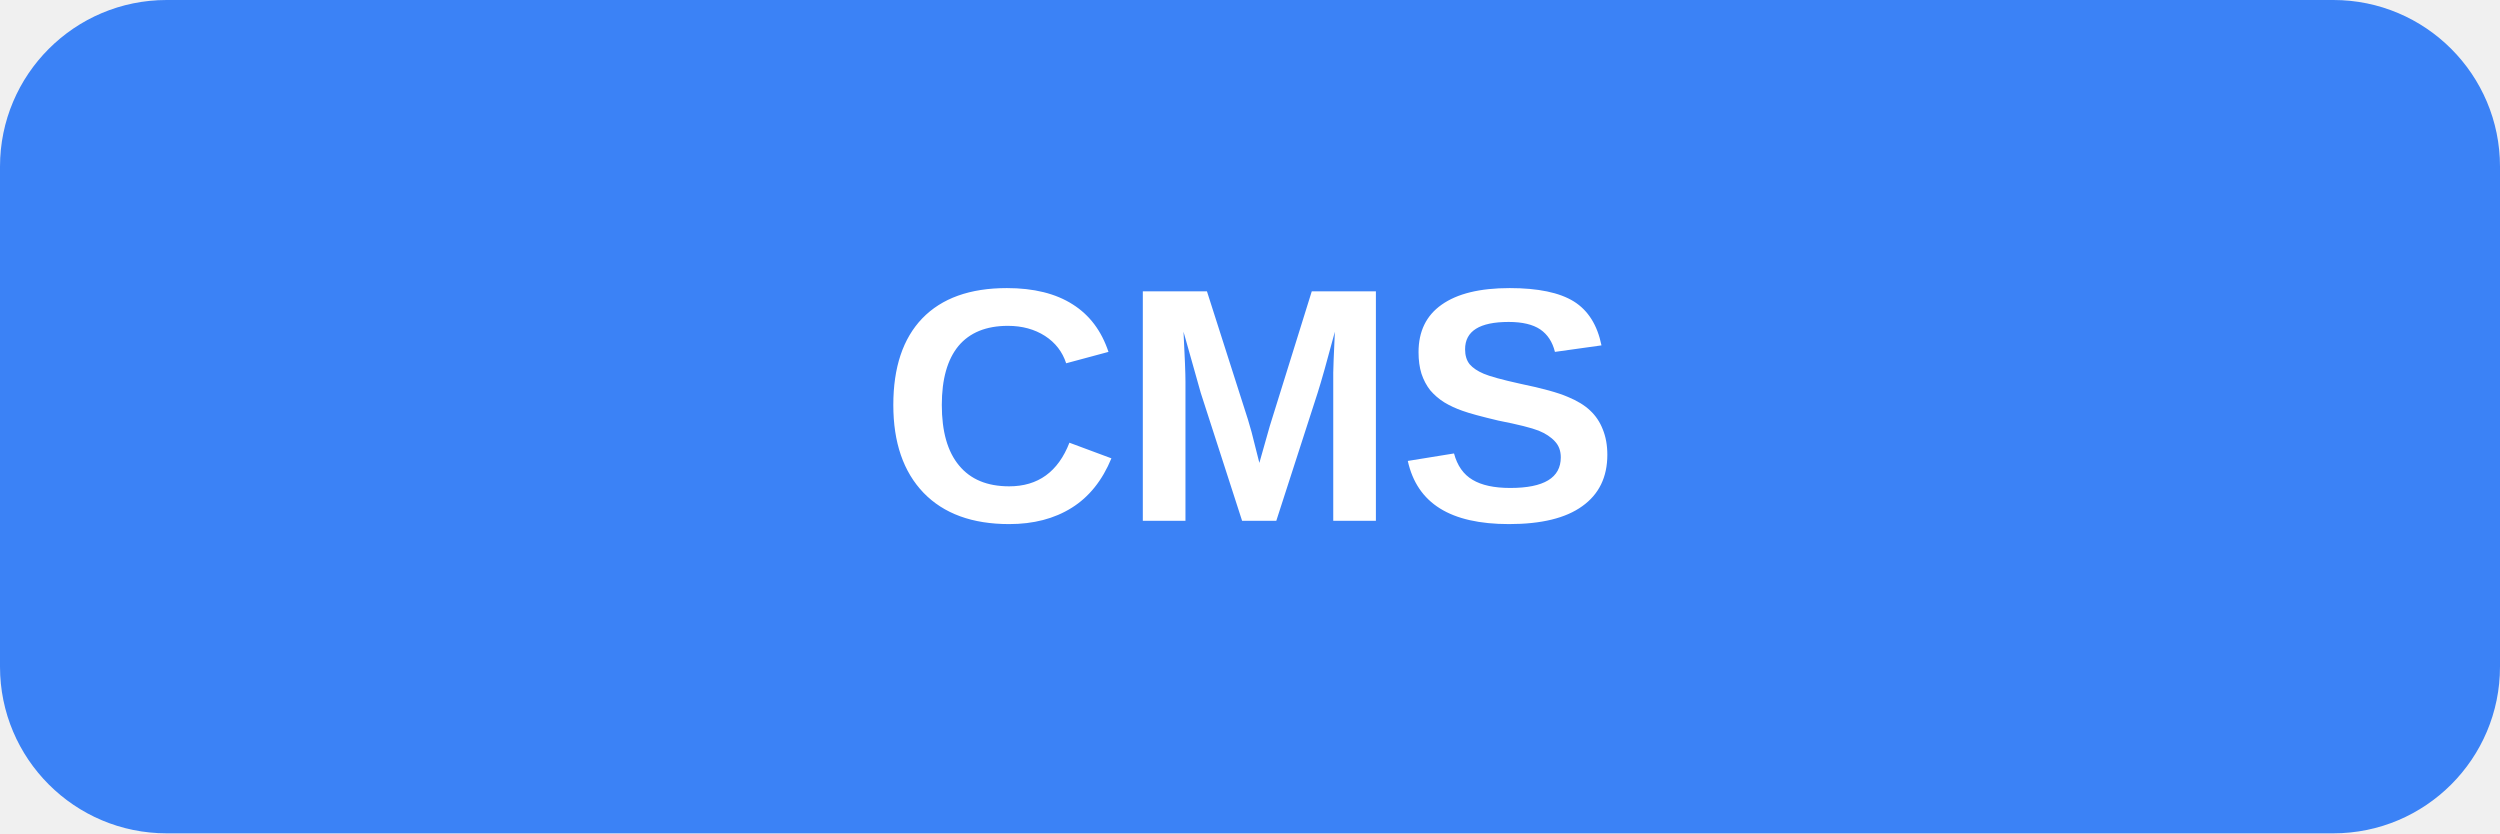
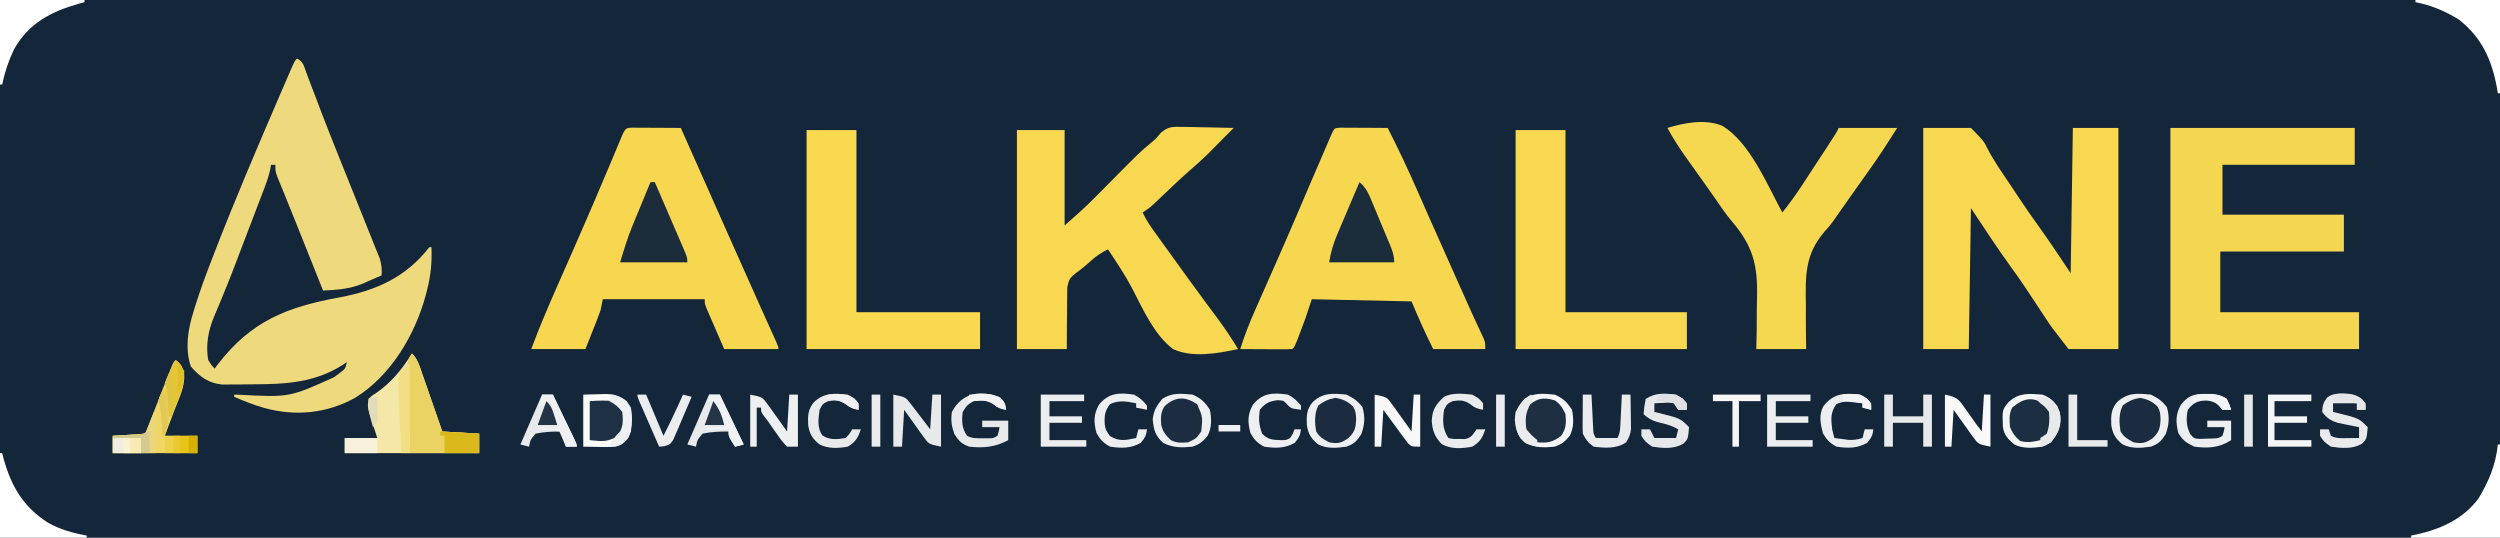
- <svg xmlns="http://www.w3.org/2000/svg" width="120" height="40" viewBox="0 0 120 40" fill="none">
-   <rect width="120" height="40" rx="8" fill="#3B82F6" />
-   <text x="60" y="25" font-family="Arial, sans-serif" font-size="16" font-weight="bold" text-anchor="middle" fill="white">CMS</text>
+ <svg xmlns="http://www.w3.org/2000/svg" version="1.1" width="1153" height="248">
+   <path d="M0 0 C380.49 0 760.98 0 1153 0 C1153 81.84 1153 163.68 1153 248 C772.51 248 392.02 248 0 248 C0 166.16 0 84.32 0 0 Z " fill="#14263A" transform="translate(0,0)" />
+   <path d="M0 0 C2.995 1.498 3.186 3.614 4.354 6.714 C4.821 7.939 5.288 9.164 5.769 10.426 C6.017 11.086 6.265 11.747 6.521 12.428 C7.854 15.974 9.211 19.511 10.564 23.05 C10.846 23.788 11.128 24.526 11.418 25.286 C14.143 32.412 16.967 39.497 19.813 46.575 C20.641 48.634 21.467 50.694 22.291 52.754 C24.515 58.308 26.739 63.861 28.978 69.409 C30.38 72.885 31.774 76.364 33.163 79.845 C33.684 81.149 34.209 82.451 34.737 83.752 C35.464 85.545 36.18 87.343 36.896 89.141 C37.507 90.663 37.507 90.663 38.132 92.216 C38.996 94.986 39.178 97.12 39 100 C36.758 101.002 34.509 101.975 32.25 102.938 C31.635 103.215 31.02 103.493 30.387 103.779 C24.388 106.294 18.454 106.693 12 107 C8.738 98.846 5.477 90.691 2.215 82.537 C1.862 81.656 1.509 80.774 1.146 79.866 C0.441 78.102 -0.264 76.338 -0.968 74.574 C-2.584 70.526 -4.208 66.482 -5.862 62.45 C-6.145 61.757 -6.427 61.065 -6.718 60.351 C-7.469 58.512 -8.225 56.675 -8.982 54.838 C-10 52 -10 52 -10 49 C-10.66 49 -11.32 49 -12 49 C-12.13 49.726 -12.259 50.452 -12.393 51.2 C-12.971 53.865 -13.744 56.248 -14.715 58.792 C-15.066 59.719 -15.417 60.645 -15.779 61.6 C-16.162 62.596 -16.544 63.591 -16.938 64.617 C-17.536 66.189 -17.536 66.189 -18.146 67.793 C-19.427 71.155 -20.714 74.515 -22 77.875 C-22.835 80.066 -23.67 82.258 -24.504 84.449 C-24.916 85.529 -25.328 86.609 -25.753 87.722 C-26.585 89.905 -27.416 92.088 -28.245 94.272 C-30.301 99.662 -32.407 105.019 -34.633 110.341 C-35.052 111.359 -35.471 112.376 -35.902 113.425 C-36.687 115.323 -37.488 117.214 -38.309 119.096 C-40.983 125.618 -42.143 131.961 -41 139 C-39.583 141.31 -39.583 141.31 -38 143 C-37.325 142.091 -37.325 142.091 -36.637 141.164 C-21.082 120.903 -4.553 114.587 19.699 110.133 C36.495 106.967 50.261 100.857 61 87 C61.33 87 61.66 87 62 87 C62.261 93.852 61.708 99.987 60 106.625 C59.78 107.486 59.56 108.347 59.333 109.234 C54.342 127.569 43.322 146.163 26.938 156.375 C13.867 163.69 -0.581 165.108 -15 161.188 C-19.863 159.796 -24.39 158.052 -29 156 C-29 155.67 -29 155.34 -29 155 C-28.25 155.021 -27.5 155.042 -26.728 155.063 C-3.55 156.281 -3.55 156.281 17 147 C17.928 146.319 18.856 145.639 19.812 144.938 C22.241 143.113 22.241 143.113 23 140 C22.109 140.597 22.109 140.597 21.199 141.207 C8.32 149.439 -5.018 150.2 -19.946 150.24 C-22.127 150.25 -24.307 150.281 -26.488 150.312 C-27.891 150.319 -29.293 150.324 -30.695 150.328 C-31.954 150.337 -33.212 150.347 -34.508 150.356 C-40.9 149.704 -44.841 146.753 -49 142 C-51.738 133.787 -50.356 125.069 -47.844 116.996 C-47.621 116.261 -47.397 115.525 -47.167 114.768 C-44.803 107.12 -42.025 99.646 -39.125 92.188 C-38.849 91.471 -38.572 90.754 -38.287 90.015 C-28.841 65.531 -18.514 41.408 -8.125 17.312 C-7.772 16.493 -7.419 15.673 -7.055 14.828 C-6.063 12.526 -5.067 10.226 -4.07 7.926 C-3.773 7.236 -3.476 6.546 -3.17 5.835 C-1.115 1.115 -1.115 1.115 0 0 Z " fill="#EEDA7D" transform="translate(137,27)" />
+   <path d="M0 0 C7.26 0 14.52 0 22 0 C27.985 6.124 27.985 6.124 29.523 9.344 C32.541 15.208 36.304 20.548 40 26 C41.389 28.092 42.777 30.184 44.164 32.277 C47.156 36.765 50.214 41.192 53.375 45.562 C58.422 52.588 63.202 59.802 68 67 C68.33 44.89 68.66 22.78 69 0 C75.93 0 82.86 0 90 0 C90 33.66 90 67.32 90 102 C82.41 102 74.82 102 67 102 C59.135 91.887 59.135 91.887 56.098 87.258 C55.434 86.254 54.771 85.249 54.088 84.215 C53.42 83.195 52.751 82.176 52.062 81.125 C48.272 75.352 44.485 69.604 40.371 64.055 C33.99 55.216 28.047 46.07 22 37 C21.67 58.45 21.34 79.9 21 102 C14.07 102 7.14 102 0 102 C0 68.34 0 34.68 0 0 Z " fill="#F7D850" transform="translate(887,59)" />
+   <path d="M0 0 C1 0.005 2 0.01 3.031 0.016 C4.111 0.019 5.19 0.022 6.302 0.026 C8.007 0.038 8.007 0.038 9.746 0.051 C11.456 0.058 11.456 0.058 13.201 0.065 C16.028 0.077 18.856 0.093 21.683 0.114 C26.45 9.416 30.873 18.819 35.079 28.387 C36.441 31.484 37.811 34.579 39.18 37.674 C39.902 39.305 40.623 40.936 41.344 42.568 C45.124 51.122 48.939 59.659 52.76 68.195 C53.844 70.617 54.928 73.039 56.011 75.461 C56.52 76.599 56.52 76.599 57.04 77.761 C57.695 79.225 58.35 80.69 59.004 82.155 C61.234 87.139 63.522 92.094 65.864 97.027 C66.683 99.114 66.683 99.114 66.683 102.114 C58.763 102.114 50.843 102.114 42.683 102.114 C39.081 94.909 35.782 87.549 32.683 80.114 C17.503 79.784 2.323 79.454 -13.317 79.114 C-14.307 82.084 -15.297 85.054 -16.317 88.114 C-17.174 90.453 -18.047 92.787 -18.942 95.114 C-19.58 96.784 -19.58 96.784 -20.231 98.489 C-21.317 101.114 -21.317 101.114 -22.317 102.114 C-24.097 102.201 -25.881 102.221 -27.664 102.211 C-28.744 102.208 -29.823 102.205 -30.936 102.201 C-32.072 102.193 -33.208 102.185 -34.379 102.176 C-35.519 102.172 -36.66 102.167 -37.834 102.162 C-40.662 102.151 -43.489 102.134 -46.317 102.114 C-44.385 95.986 -42.127 90.114 -39.508 84.25 C-39.145 83.429 -38.782 82.607 -38.409 81.761 C-37.635 80.01 -36.86 78.261 -36.083 76.512 C-34.039 71.91 -32.009 67.303 -29.977 62.696 C-29.574 61.782 -29.17 60.869 -28.755 59.928 C-25.391 52.303 -22.087 44.654 -18.817 36.989 C-17.883 34.802 -16.949 32.616 -16.016 30.43 C-15.573 29.392 -15.13 28.355 -14.674 27.286 C-12.339 21.827 -9.988 16.375 -7.629 10.926 C-6.995 9.453 -6.995 9.453 -6.348 7.951 C-5.962 7.062 -5.577 6.174 -5.18 5.258 C-4.843 4.478 -4.505 3.698 -4.158 2.894 C-2.857 0.14 -2.857 0.14 0 0 Z " fill="#F7D750" transform="translate(618.3167,58.88647)" />
+   <path d="M0 0 C1.563 0.008 1.563 0.008 3.158 0.016 C4.283 0.019 5.407 0.022 6.566 0.026 C7.75 0.034 8.934 0.042 10.154 0.051 C11.342 0.056 12.53 0.06 13.754 0.065 C16.7 0.077 19.646 0.093 22.592 0.114 C23.675 2.551 24.758 4.988 25.841 7.426 C26.868 9.736 27.895 12.046 28.922 14.356 C31.994 21.268 35.065 28.18 38.135 35.092 C39.832 38.915 41.53 42.737 43.228 46.56 C44.096 48.513 44.963 50.466 45.831 52.419 C50.127 62.093 54.427 71.764 58.767 81.418 C59.079 82.112 59.391 82.805 59.712 83.52 C61.134 86.682 62.558 89.843 63.986 93.002 C64.469 94.075 64.953 95.148 65.451 96.254 C65.868 97.177 66.286 98.101 66.716 99.052 C67.592 101.114 67.592 101.114 67.592 102.114 C59.342 102.114 51.092 102.114 42.592 102.114 C41.107 98.69 39.622 95.266 38.092 91.739 C37.387 90.121 37.387 90.121 36.668 88.471 C36.302 87.624 35.937 86.776 35.56 85.903 C35.183 85.033 34.806 84.164 34.418 83.268 C33.592 81.114 33.592 81.114 33.592 79.114 C18.082 79.114 2.572 79.114 -13.408 79.114 C-13.738 80.764 -14.068 82.414 -14.408 84.114 C-14.915 85.602 -15.459 87.078 -16.037 88.539 C-16.46 89.617 -16.46 89.617 -16.891 90.716 C-17.247 91.611 -17.604 92.505 -17.971 93.426 C-19.673 97.726 -19.673 97.726 -21.408 102.114 C-29.658 102.114 -37.908 102.114 -46.408 102.114 C-42.634 91.974 -38.405 82.097 -34.024 72.209 C-32.011 67.666 -30.009 63.118 -28.006 58.571 C-27.609 57.67 -27.213 56.77 -26.804 55.843 C-20.72 42.024 -14.768 28.146 -8.936 14.219 C-8.558 13.318 -8.181 12.417 -7.792 11.488 C-7.101 9.836 -6.413 8.183 -5.728 6.528 C-3.068 0.145 -3.068 0.145 0 0 Z " fill="#F7D750" transform="translate(291.4084,58.88647)" />
+   <path d="M0 0 C1.022 0.011 1.022 0.011 2.064 0.021 C4.225 0.049 6.383 0.112 8.543 0.176 C10.014 0.201 11.484 0.224 12.955 0.244 C16.548 0.299 20.139 0.385 23.73 0.488 C22.955 1.263 22.179 2.038 21.38 2.836 C19.693 4.525 18.011 6.218 16.336 7.918 C15.139 9.128 15.139 9.128 13.918 10.363 C12.733 11.566 12.733 11.566 11.523 12.793 C8.712 15.506 5.802 18.06 2.851 20.619 C-1.443 24.404 -5.561 28.38 -9.709 32.322 C-10.723 33.28 -10.723 33.28 -11.758 34.258 C-12.361 34.831 -12.965 35.405 -13.587 35.995 C-15.27 37.488 -15.27 37.488 -18.27 39.488 C-16.604 43.177 -14.324 46.353 -11.957 49.613 C-11.52 50.22 -11.082 50.827 -10.632 51.452 C-9.68 52.772 -8.727 54.091 -7.773 55.41 C-6.248 57.518 -4.729 59.629 -3.211 61.742 C1.324 68.046 5.871 74.34 10.496 80.578 C11.12 81.42 11.743 82.261 12.386 83.128 C13.579 84.736 14.775 86.341 15.974 87.944 C19.473 92.656 22.704 97.459 25.73 102.488 C16.377 104.45 4.803 106.647 -4.27 102.488 C-13.011 95.815 -18.09 84.191 -23.042 74.644 C-26.353 68.327 -30.318 62.418 -34.27 56.488 C-37.326 57.957 -39.624 59.519 -42.145 61.801 C-44.498 63.921 -46.749 65.823 -49.356 67.642 C-52.004 69.855 -52.248 70.39 -53.042 73.993 C-53.053 75.308 -53.063 76.622 -53.074 77.977 C-53.088 78.68 -53.102 79.383 -53.116 80.107 C-53.153 82.339 -53.149 84.569 -53.145 86.801 C-53.163 88.32 -53.183 89.839 -53.207 91.357 C-53.264 95.069 -53.265 98.775 -53.27 102.488 C-60.86 102.488 -68.45 102.488 -76.27 102.488 C-76.27 69.158 -76.27 35.828 -76.27 1.488 C-69.01 1.488 -61.75 1.488 -54.27 1.488 C-54.27 16.008 -54.27 30.528 -54.27 45.488 C-49.362 41.194 -44.633 36.99 -40.082 32.363 C-39.535 31.813 -38.988 31.262 -38.425 30.695 C-36.704 28.962 -34.986 27.225 -33.27 25.488 C-19.802 11.861 -19.802 11.861 -14.051 7.051 C-12.088 5.405 -12.088 5.405 -10.005 2.831 C-6.47 -0.196 -4.601 -0.095 0 0 Z " fill="#F7D850" transform="translate(545.2695,58.51172)" />
+   <path d="M0 0 C28.05 0 56.1 0 85 0 C85 5.61 85 11.22 85 17 C64.87 17 44.74 17 24 17 C24 24.59 24 32.18 24 40 C42.48 40 60.96 40 80 40 C80 45.61 80 51.22 80 57 C61.19 57 42.38 57 23 57 C23 66.24 23 75.48 23 85 C44.12 85 65.24 85 87 85 C87 90.61 87 96.22 87 102 C58.29 102 29.58 102 0 102 C0 68.34 0 34.68 0 0 Z " fill="#F5D650" transform="translate(1001,59)" />
+   <path d="M0 0 C8.006 -2.399 17.008 -4.146 25.061 -1.116 C37.891 6.27 46.159 26.424 53 39 C56.069 35.208 58.878 31.32 61.562 27.25 C61.987 26.61 62.411 25.971 62.847 25.312 C66.28 20.121 69.677 14.908 73.062 9.688 C73.54 8.952 74.017 8.217 74.508 7.46 C74.95 6.776 75.392 6.092 75.848 5.387 C76.436 4.477 76.436 4.477 77.035 3.55 C78.061 1.956 78.061 1.956 79 0 C87.91 0 96.82 0 106 0 C101.866 6.497 97.782 12.88 93.312 19.125 C92.269 20.592 91.226 22.06 90.184 23.527 C89.657 24.266 89.131 25.004 88.589 25.765 C85.557 30.029 82.549 34.31 79.536 38.588 C79.089 39.223 78.641 39.858 78.18 40.512 C77.709 41.205 77.238 41.898 76.752 42.612 C75 45 75 45 72.447 47.849 C63.487 58.235 63.62 68.108 63.875 81.375 C63.877 83.383 63.874 85.391 63.867 87.398 C63.851 92.269 63.927 97.126 64 102 C56.41 102 48.82 102 41 102 C41.067 99.021 41.134 96.042 41.203 92.973 C41.227 90.027 41.231 87.081 41.232 84.135 C41.244 82.117 41.277 80.099 41.333 78.081 C41.724 63.207 39.362 54.243 29.588 42.907 C26.834 39.6 24.44 36.041 22 32.5 C21.012 31.095 20.023 29.692 19.031 28.289 C18.538 27.589 18.044 26.89 17.535 26.169 C15.935 23.908 14.328 21.653 12.719 19.398 C12.18 18.641 11.641 17.884 11.086 17.104 C10.063 15.665 9.037 14.229 8.008 12.795 C5.065 8.653 2.451 4.451 0 0 Z " fill="#F6D750" transform="translate(769,59)" />
+   <path d="M0 0 C7.59 0 15.18 0 23 0 C23 27.72 23 55.44 23 84 C41.81 84 60.62 84 80 84 C80 89.61 80 95.22 80 101 C53.6 101 27.2 101 0 101 C0 67.67 0 34.34 0 0 Z " fill="#F8D950" transform="translate(372,60)" />
+   <path d="M0 0 C7.59 0 15.18 0 23 0 C23 27.72 23 55.44 23 84 C41.48 84 59.96 84 79 84 C79 89.61 79 95.22 79 101 C52.93 101 26.86 101 0 101 C0 67.67 0 34.34 0 0 Z " fill="#F7D850" transform="translate(699,60)" />
+   <path d="M0 0 C2.757 2.757 3.578 6.02 4.82 9.633 C5.084 10.385 5.347 11.136 5.619 11.911 C6.46 14.314 7.292 16.719 8.125 19.125 C8.693 20.754 9.262 22.383 9.832 24.012 C11.228 28.005 12.614 32.003 14 36 C19.61 36.33 25.22 36.66 31 37 C31 39.97 31 42.94 31 46 C10.54 46 -9.92 46 -31 46 C-31 43.69 -31 41.38 -31 39 C-26.05 39 -21.1 39 -16 39 C-16.66 36.958 -17.32 34.916 -18 32.812 C-20.584 24.817 -20.584 24.817 -20 21 C-18.531 19.516 -18.531 19.516 -16.5 18.25 C-9.6 13.503 -4.369 7.099 0 0 Z " fill="#F5E7A8" transform="translate(190,163)" />
+   <path d="M0 0 C0.66 0 1.32 0 2 0 C4.141 4.946 6.277 9.894 8.409 14.844 C9.135 16.528 9.862 18.212 10.591 19.896 C11.637 22.312 12.678 24.73 13.719 27.148 C14.047 27.904 14.375 28.659 14.713 29.437 C17 34.772 17 34.772 17 37 C6.77 37 -3.46 37 -14 37 C-12.229 31.097 -10.616 25.727 -8.301 20.117 C-7.814 18.931 -7.328 17.745 -6.826 16.523 C-6.327 15.319 -5.827 14.115 -5.312 12.875 C-4.796 11.62 -4.28 10.365 -3.764 9.109 C-2.513 6.071 -1.259 3.035 0 0 Z " fill="#1C2C3A" transform="translate(300,84)" />
+   <path d="M0 0 C3.273 2.672 4.571 6.165 6.137 9.969 C6.421 10.645 6.705 11.322 6.998 12.019 C7.596 13.447 8.19 14.876 8.781 16.306 C9.686 18.496 10.605 20.68 11.525 22.863 C12.105 24.252 12.684 25.642 13.262 27.031 C13.537 27.684 13.812 28.338 14.095 29.011 C15.26 31.849 16 33.898 16 37 C6.1 37 -3.8 37 -14 37 C-13.175 32.051 -12.009 28.152 -10.059 23.633 C-9.771 22.953 -9.484 22.274 -9.188 21.573 C-8.278 19.421 -7.358 17.273 -6.438 15.125 C-5.815 13.659 -5.193 12.193 -4.572 10.727 C-3.055 7.148 -1.53 3.573 0 0 Z " fill="#1B2C3A" transform="translate(627,84)" />
+   <path d="M0 0 C2.757 2.757 3.578 6.02 4.82 9.633 C5.084 10.385 5.347 11.136 5.619 11.911 C6.46 14.314 7.292 16.719 8.125 19.125 C8.693 20.754 9.262 22.383 9.832 24.012 C11.228 28.005 12.614 32.003 14 36 C19.61 36.33 25.22 36.66 31 37 C31 39.97 31 42.94 31 46 C20.44 46 9.88 46 -1 46 C-1.143 40.358 -1.285 34.717 -1.427 29.075 C-1.476 27.155 -1.524 25.236 -1.573 23.316 C-1.643 20.558 -1.712 17.801 -1.781 15.043 C-1.803 14.184 -1.825 13.324 -1.848 12.439 C-1.868 11.638 -1.888 10.837 -1.908 10.012 C-1.926 9.309 -1.944 8.605 -1.962 7.879 C-2.059 3.088 -2.059 3.088 0 0 Z " fill="#EBD363" transform="translate(190,163)" />
+   <path d="M0 0 C2.34 1.73 3.004 3.012 3.875 5.812 C4.619 11.801 1.674 17.466 -0.438 22.938 C-0.871 24.098 -1.305 25.259 -1.752 26.455 C-2.821 29.309 -3.908 32.155 -5 35 C-0.05 35 4.9 35 10 35 C10 37.64 10 40.28 10 43 C-2.87 43 -15.74 43 -29 43 C-29 40.36 -29 37.72 -29 35 C-24.05 34.67 -19.1 34.34 -14 34 C-13.611 33.006 -13.223 32.011 -12.823 30.987 C-11.385 27.309 -9.943 23.632 -8.501 19.956 C-7.876 18.362 -7.252 16.769 -6.63 15.175 C-5.736 12.888 -4.839 10.602 -3.941 8.316 C-3.662 7.6 -3.383 6.883 -3.095 6.145 C-1.114 1.114 -1.114 1.114 0 0 Z " fill="#EFD665" transform="translate(81,166)" />
+   <path d="M0 0 C3.302 1.622 5.172 2.909 7.375 5.812 C8.651 10.279 8.399 13.909 6.812 18.25 C4.668 21.503 3.66 22.627 0 24 C-4.455 24.612 -8.903 25.063 -13.012 22.98 C-16.272 20.368 -17.722 18.088 -18.273 13.949 C-18.465 9.681 -18.411 6.884 -15.625 3.5 C-10.915 -0.986 -6.282 -0.647 0 0 Z " fill="#1B2C40" transform="translate(992,182)" />
+   <path d="M0 0 C3.831 1.596 5.783 3.538 8 7 C8.804 11.061 8.931 15.221 6.98 18.949 C4.856 21.6 3.235 22.922 0 24 C-5.02 24.527 -8.905 24.528 -13.5 22.312 C-17.206 18.885 -17.835 16.514 -18.375 11.562 C-17.927 7.308 -16.679 5.292 -14 2 C-9.539 -0.974 -5.232 -0.499 0 0 Z " fill="#1E2F42" transform="translate(717,182)" />
+   <path d="M0 0 C3.302 1.622 5.172 2.909 7.375 5.812 C8.651 10.279 8.399 13.909 6.812 18.25 C4.668 21.503 3.66 22.627 0 24 C-4.455 24.612 -8.903 25.063 -13.012 22.98 C-16.272 20.368 -17.722 18.088 -18.273 13.949 C-18.465 9.681 -18.411 6.884 -15.625 3.5 C-10.915 -0.986 -6.282 -0.647 0 0 Z " fill="#1B2C40" transform="translate(621,182)" />
+   <path d="M0 0 C3.831 1.596 5.783 3.538 8 7 C8.804 11.061 8.931 15.221 6.98 18.949 C4.856 21.6 3.235 22.922 0 24 C-5.02 24.527 -8.905 24.528 -13.5 22.312 C-17.206 18.885 -17.835 16.514 -18.375 11.562 C-17.927 7.308 -16.679 5.292 -14 2 C-9.539 -0.974 -5.232 -0.499 0 0 Z " fill="#1C2D41" transform="translate(550,182)" />
+   <path d="M0 0 C3.332 1.319 4.587 2.487 6.812 5.25 C8.563 9.305 8.886 12.752 7.238 16.934 C5.336 20.55 3.796 22.568 0 24 C-4.386 24.629 -8.998 25.044 -13.016 22.949 C-15.899 20.577 -17.803 18.568 -18.273 14.828 C-18.581 7.011 -18.581 7.011 -15.625 3.438 C-10.856 -0.991 -6.28 -0.5 0 0 Z " fill="#1C2E41" transform="translate(942,182)" />
+   <path d="M0 0 C3.558 -0.093 3.558 -0.093 7.188 -0.188 C8.294 -0.228 8.294 -0.228 9.423 -0.27 C13.839 -0.326 16.521 0.272 20 3 C22.974 7.462 22.498 11.768 22 17 C20.79 19.965 19.983 21.327 17.375 23.113 C14.017 24.367 10.778 24.211 7.25 24.125 C4.857 24.084 2.465 24.043 0 24 C0 16.08 0 8.16 0 0 Z " fill="#1E3043" transform="translate(269,182)" />
+   <path d="M0 0 C0.33 0 0.66 0 1 0 C1 14.19 1 28.38 1 43 C-12.53 43 -26.06 43 -40 43 C-40 42.67 -40 42.34 -40 42 C-39.261 41.853 -38.523 41.706 -37.762 41.555 C-26.367 39.035 -16.18 34.528 -9 25 C-4.169 17.085 -0.933 9.329 0 0 Z " fill="#FFFFFF" transform="translate(1152,205)" />
+   <path d="M0 0 C12.87 0 25.74 0 39 0 C39 14.19 39 28.38 39 43 C38.67 43 38.34 43 38 43 C37.853 42.117 37.706 41.234 37.555 40.324 C35.137 27.389 30.536 17.268 20 9 C13.666 5.111 7.294 2.403 0 1 C0 0.67 0 0.34 0 0 Z " fill="#FFFFFF" transform="translate(1114,0)" />
+   <path d="M0 0 C0.33 0 0.66 0 1 0 C1.208 0.811 1.415 1.622 1.629 2.457 C5.21 15.329 10.652 24.627 22 32 C27.71 35.215 33.578 36.846 40 38 C40 38.33 40 38.66 40 39 C26.8 39 13.6 39 0 39 C0 26.13 0 13.26 0 0 Z " fill="#FFFFFF" transform="translate(0,209)" />
+   <path d="M0 0 C12.87 0 25.74 0 39 0 C39 0.33 39 0.66 39 1 C38.178 1.219 37.355 1.438 36.508 1.664 C23.591 5.333 13.229 10.659 6.465 22.742 C3.948 28.041 2.191 33.263 1 39 C0.67 39 0.34 39 0 39 C0 26.13 0 13.26 0 0 Z " fill="#FFFFFF" transform="translate(0,0)" />
+   <path d="M0 0 C5.625 1.125 5.625 1.125 8.113 4.379 C8.639 5.052 9.164 5.726 9.705 6.42 C10.501 7.48 10.501 7.48 11.312 8.562 C11.862 9.273 12.412 9.984 12.979 10.717 C14.331 12.469 15.667 14.233 17 16 C17.33 10.72 17.66 5.44 18 0 C19.32 0 20.64 0 22 0 C22 7.92 22 15.84 22 24 C16.375 22.875 16.375 22.875 13.887 19.402 C13.361 18.684 12.836 17.965 12.295 17.225 C11.499 16.092 11.499 16.092 10.688 14.938 C9.863 13.8 9.863 13.8 9.021 12.639 C7.669 10.768 6.333 8.885 5 7 C4.67 12.61 4.34 18.22 4 24 C2.68 24 1.36 24 0 24 C0 16.08 0 8.16 0 0 Z " fill="#E7E9EB" transform="translate(412,182)" />
+   <path d="M0 0 C1.65 0 3.3 0 5 0 C6.836 3.811 8.669 7.624 10.5 11.438 C11.025 12.526 11.549 13.615 12.09 14.736 C12.586 15.771 13.082 16.805 13.594 17.871 C14.055 18.829 14.515 19.788 14.99 20.775 C16 23 16 23 16 24 C14.35 24 12.7 24 11 24 C10.34 21.69 9.68 19.38 9 17 C4.923 17.013 0.993 17.136 -3 18 C-5.392 20.856 -5.392 20.856 -6 24 C-7.32 23.67 -8.64 23.34 -10 23 C-6.7 15.41 -3.4 7.82 0 0 Z " fill="#E7E9EB" transform="translate(250,182)" />
+   <path d="M0 0 C1.65 0 3.3 0 5 0 C10.445 11.385 10.445 11.385 16 23 C14.68 23.33 13.36 23.66 12 24 C9 19.25 9 19.25 9 17 C4.923 17.013 0.993 17.136 -3 18 C-5.392 20.856 -5.392 20.856 -6 24 C-7.32 23.67 -8.64 23.34 -10 23 C-6.7 15.41 -3.4 7.82 0 0 Z " fill="#E7E9EB" transform="translate(327,182)" />
+   <path d="M0 0 C5.625 1.125 5.625 1.125 8.113 4.598 C8.901 5.676 8.901 5.676 9.705 6.775 C10.236 7.53 10.766 8.285 11.312 9.062 C12.137 10.2 12.137 10.2 12.979 11.361 C14.331 13.232 15.667 15.115 17 17 C17.33 11.39 17.66 5.78 18 0 C19.32 0 20.64 0 22 0 C22 7.92 22 15.84 22 24 C20.35 24 18.7 24 17 24 C14.648 21.516 14.648 21.516 12.375 18.25 C11.62 17.183 10.864 16.115 10.086 15.016 C9.398 14.02 8.709 13.025 8 12 C7.415 11.252 6.83 10.505 6.227 9.734 C5 8 5 8 5 6 C4.34 6 3.68 6 3 6 C3 11.94 3 17.88 3 24 C2.01 24 1.02 24 0 24 C0 16.08 0 8.16 0 0 Z " fill="#EEEFF1" transform="translate(346,182)" />
+   <path d="M0 0 C2.056 1.919 2.589 2.982 2.875 5.75 C0.364 5.302 -0.979 4.876 -2.938 3.188 C-6.174 1.061 -8.336 1.218 -12.125 1.75 C-15.208 3.667 -15.208 3.667 -17.125 6.75 C-17.641 10.952 -17.578 14.207 -15.125 17.75 C-12.637 18.994 -10.898 18.883 -8.125 18.875 C-6.795 18.879 -6.795 18.879 -5.438 18.883 C-3.098 18.901 -3.098 18.901 -1.125 17.75 C-0.473 15.725 -0.473 15.725 -0.125 13.75 C-2.765 13.75 -5.405 13.75 -8.125 13.75 C-8.125 12.76 -8.125 11.77 -8.125 10.75 C-4.165 10.75 -0.205 10.75 3.875 10.75 C3.875 13.72 3.875 16.69 3.875 19.75 C-2.11 22.942 -7.383 23.501 -14.125 22.75 C-17.785 21.377 -18.793 20.253 -20.938 17 C-22.318 13.221 -22.624 10.746 -22.125 6.75 C-17.471 -2.059 -9.085 -3.634 0 0 Z " fill="#E7E9EB" transform="translate(461.125,183.25)" />
+   <path d="M0 0 C6.6 0 13.2 0 20 0 C20 0.99 20 1.98 20 3 C14.72 3 9.44 3 4 3 C4 5.31 4 7.62 4 10 C8.95 10 13.9 10 19 10 C19 10.99 19 11.98 19 13 C14.05 13 9.1 13 4 13 C4 15.64 4 18.28 4 21 C9.61 21 15.22 21 21 21 C21 21.99 21 22.98 21 24 C14.07 24 7.14 24 0 24 C0 16.08 0 8.16 0 0 Z " fill="#ECEEEF" transform="translate(815,182)" />
+   <path d="M0 0 C6.6 0 13.2 0 20 0 C20 0.99 20 1.98 20 3 C14.72 3 9.44 3 4 3 C4 5.31 4 7.62 4 10 C8.95 10 13.9 10 19 10 C19 10.99 19 11.98 19 13 C14.05 13 9.1 13 4 13 C4 15.64 4 18.28 4 21 C9.61 21 15.22 21 21 21 C21 21.99 21 22.98 21 24 C14.07 24 7.14 24 0 24 C0 16.08 0 8.16 0 0 Z " fill="#EBEDEE" transform="translate(480,182)" />
+   <path d="M0 0 C1.32 0 2.64 0 4 0 C4 3.3 4 6.6 4 10 C8.62 10 13.24 10 18 10 C18 6.7 18 3.4 18 0 C19.32 0 20.64 0 22 0 C22 7.92 22 15.84 22 24 C20.68 24 19.36 24 18 24 C18 20.37 18 16.74 18 13 C13.38 13 8.76 13 4 13 C4 16.63 4 20.26 4 24 C2.68 24 1.36 24 0 24 C0 16.08 0 8.16 0 0 Z " fill="#E7E9EB" transform="translate(869,182)" />
+   <path d="M0 0 C3.188 1.812 3.188 1.812 5 4 C5 4.99 5 5.98 5 7 C3.68 7 2.36 7 1 7 C0.34 6.01 -0.32 5.02 -1 4 C-3.207 3.636 -3.207 3.636 -5.625 3.812 C-6.442 3.84 -7.26 3.867 -8.102 3.895 C-9.041 3.947 -9.041 3.947 -10 4 C-10 5.32 -10 6.64 -10 8 C-9.264 8.17 -8.528 8.34 -7.77 8.516 C1.923 10.923 1.923 10.923 6 15 C5.512 20.49 5.512 20.49 3.324 22.668 C-1.094 25.2 -6.082 24.731 -11 24 C-14.25 21.688 -14.25 21.688 -16 19 C-16 18.01 -16 17.02 -16 16 C-14.68 16 -13.36 16 -12 16 C-11.34 17.32 -10.68 18.64 -10 20 C-6.7 20 -3.4 20 0 20 C0.33 18.68 0.66 17.36 1 16 C-1.612 14.476 -4.075 13.712 -7 13.062 C-10.278 12.298 -12.474 11.315 -15 9 C-14.688 5.625 -14.688 5.625 -14 2 C-9.547 -0.969 -5.223 -0.633 0 0 Z " fill="#E6E8EA" transform="translate(773,182)" />
+   <path d="M0 0 C1.56 -0.008 1.56 -0.008 3.152 -0.016 C6.035 0.247 7.68 0.64 10.062 2.25 C11.312 4.875 11.312 4.875 12.062 7.25 C10.742 7.25 9.422 7.25 8.062 7.25 C7.464 6.59 6.866 5.93 6.25 5.25 C4.124 2.93 4.124 2.93 0.625 2.75 C-3.623 3.346 -5.238 3.896 -7.938 7.25 C-8.726 11.342 -8.704 14.785 -6.754 18.512 C-5.03 20.49 -5.03 20.49 -2.309 20.676 C-0.856 20.62 -0.856 20.62 0.625 20.562 C1.596 20.538 2.566 20.514 3.566 20.488 C6.06 20.401 6.06 20.401 8.062 19.25 C8.715 17.225 8.715 17.225 9.062 15.25 C6.423 15.25 3.783 15.25 1.062 15.25 C1.062 14.26 1.062 13.27 1.062 12.25 C4.692 12.25 8.322 12.25 12.062 12.25 C12.062 15.22 12.062 18.19 12.062 21.25 C6.598 24.794 1.377 25.094 -4.938 24.25 C-8.547 22.54 -10.283 21.351 -12.312 17.938 C-13.484 12.9 -13.648 9.549 -11.125 4.938 C-7.614 0.624 -5.386 -0.027 0 0 Z " fill="#ECEEEF" transform="translate(1016.938,181.75)" />
+   <path d="M0 0 C5.625 1.125 5.625 1.125 8.113 4.598 C8.901 5.676 8.901 5.676 9.705 6.775 C10.236 7.53 10.766 8.285 11.312 9.062 C12.137 10.2 12.137 10.2 12.979 11.361 C14.331 13.232 15.667 15.115 17 17 C17.33 11.39 17.66 5.78 18 0 C18.99 0 19.98 0 21 0 C21 7.92 21 15.84 21 24 C17 24 17 24 15.353 22.439 C14.829 21.727 14.305 21.015 13.766 20.281 C13.192 19.514 12.618 18.747 12.027 17.957 C11.441 17.146 10.854 16.335 10.25 15.5 C9.347 14.284 9.347 14.284 8.426 13.043 C6.939 11.037 5.468 9.02 4 7 C3.67 12.61 3.34 18.22 3 24 C2.01 24 1.02 24 0 24 C0 16.08 0 8.16 0 0 Z " fill="#F8F8F9" transform="translate(634,182)" />
+   <path d="M0 0 C5.871 1.174 6.316 2.11 9.625 6.812 C10.38 7.871 11.136 8.929 11.914 10.02 C12.602 11.003 13.291 11.987 14 13 C14.99 14.32 15.98 15.64 17 17 C17.33 11.39 17.66 5.78 18 0 C18.99 0 19.98 0 21 0 C21 7.92 21 15.84 21 24 C15.375 22.875 15.375 22.875 12.887 19.402 C12.361 18.684 11.836 17.965 11.295 17.225 C10.499 16.092 10.499 16.092 9.688 14.938 C8.863 13.8 8.863 13.8 8.021 12.639 C6.669 10.768 5.333 8.885 4 7 C3.67 12.61 3.34 18.22 3 24 C2.01 24 1.02 24 0 24 C0 16.08 0 8.16 0 0 Z " fill="#F9F9FA" transform="translate(897,182)" />
+   <path d="M0 0 C3.571 0.48 5.385 1.594 7.676 4.359 C7.676 5.349 7.676 6.339 7.676 7.359 C6.356 7.359 5.036 7.359 3.676 7.359 C3.676 6.369 3.676 5.379 3.676 4.359 C0.046 4.359 -3.584 4.359 -7.324 4.359 C-7.324 5.679 -7.324 6.999 -7.324 8.359 C-6.588 8.53 -5.852 8.7 -5.094 8.875 C4.598 11.282 4.598 11.282 8.676 15.359 C8.188 20.85 8.188 20.85 6 23.027 C1.582 25.559 -3.406 25.091 -8.324 24.359 C-11.574 22.047 -11.574 22.047 -13.324 19.359 C-13.324 18.369 -13.324 17.379 -13.324 16.359 C-12.004 16.359 -10.684 16.359 -9.324 16.359 C-8.994 17.349 -8.664 18.339 -8.324 19.359 C-5.68 20.682 -3.647 20.456 -0.699 20.422 C0.304 20.413 1.307 20.404 2.34 20.395 C3.496 20.377 3.496 20.377 4.676 20.359 C4.676 18.709 4.676 17.059 4.676 15.359 C3.784 15.189 2.892 15.019 1.973 14.844 C0.802 14.601 -0.368 14.359 -1.574 14.109 C-3.314 13.761 -3.314 13.761 -5.09 13.406 C-8.572 12.279 -10.111 11.242 -12.324 8.359 C-12.255 5.527 -11.803 3.996 -10.102 1.734 C-7.019 -0.651 -3.755 -0.099 0 0 Z " fill="#E8EAEC" transform="translate(1083.324,181.6406)" />
+   <path d="M0 0 C3.302 1.622 5.172 2.909 7.375 5.812 C8.651 10.279 8.399 13.909 6.812 18.25 C4.668 21.503 3.66 22.627 0 24 C-4.455 24.612 -8.903 25.063 -13.012 22.98 C-16.272 20.368 -17.722 18.088 -18.273 13.949 C-18.465 9.681 -18.411 6.884 -15.625 3.5 C-10.915 -0.986 -6.282 -0.647 0 0 Z M-13 5 C-14.872 8.744 -14.67 12.933 -14 17 C-12.264 19.721 -10.951 20.361 -8 22 C-3.999 22.735 -2.582 22.388 0.812 20.125 C3.709 17.311 4.219 15.624 4.438 11.688 C4.408 9.049 4.338 7.51 2.871 5.297 C0.375 3.029 -1.756 2.04 -5.062 1.5 C-8.354 2.06 -10.33 3.016 -13 5 Z " fill="#EEEFF0" transform="translate(992,182)" />
+   <path d="M0 0 C3.302 1.622 5.172 2.909 7.375 5.812 C8.651 10.279 8.399 13.909 6.812 18.25 C4.668 21.503 3.66 22.627 0 24 C-4.455 24.612 -8.903 25.063 -13.012 22.98 C-16.272 20.368 -17.722 18.088 -18.273 13.949 C-18.465 9.681 -18.411 6.884 -15.625 3.5 C-10.915 -0.986 -6.282 -0.647 0 0 Z M-13 5 C-14.872 8.744 -14.67 12.933 -14 17 C-12.264 19.721 -10.951 20.361 -8 22 C-3.999 22.735 -2.582 22.388 0.812 20.125 C3.709 17.311 4.219 15.624 4.438 11.688 C4.408 9.049 4.338 7.51 2.871 5.297 C0.375 3.029 -1.756 2.04 -5.062 1.5 C-8.354 2.06 -10.33 3.016 -13 5 Z " fill="#EEEFF0" transform="translate(621,182)" />
+   <path d="M0 0 C3.558 -0.093 3.558 -0.093 7.188 -0.188 C8.294 -0.228 8.294 -0.228 9.423 -0.27 C13.839 -0.326 16.521 0.272 20 3 C22.974 7.462 22.498 11.768 22 17 C20.79 19.965 19.983 21.327 17.375 23.113 C14.017 24.367 10.778 24.211 7.25 24.125 C4.857 24.084 2.465 24.043 0 24 C0 16.08 0 8.16 0 0 Z M3 3 C3 8.94 3 14.88 3 21 C10.252 21.713 10.252 21.713 16.625 19.125 C19.153 15.218 19.478 12.702 19 8 C17.338 4.837 17.338 4.837 14 3 C10.229 2.587 6.815 2.77 3 3 Z " fill="#F9FAFA" transform="translate(269,182)" />
+   <path d="M0 0 C3.831 1.596 5.783 3.538 8 7 C8.804 11.061 8.931 15.221 6.98 18.949 C4.856 21.6 3.235 22.922 0 24 C-5.02 24.527 -8.905 24.528 -13.5 22.312 C-17.206 18.885 -17.835 16.514 -18.375 11.562 C-17.927 7.308 -16.679 5.292 -14 2 C-9.539 -0.974 -5.232 -0.499 0 0 Z M-12.859 5.309 C-14.729 8.081 -14.686 10.578 -14.469 13.844 C-13.78 17.012 -12.332 18.805 -10 21 C-7.18 22.41 -5.13 22.245 -2 22 C1.712 20.235 1.712 20.235 4 17 C4.736 10.325 4.736 10.325 2.125 4.438 C-3.186 0.845 -7.908 0.735 -12.859 5.309 Z " fill="#EEEFF0" transform="translate(550,182)" />
+   <path d="M0 0 C3.332 1.319 4.587 2.487 6.812 5.25 C8.563 9.305 8.886 12.752 7.238 16.934 C5.336 20.55 3.796 22.568 0 24 C-4.386 24.629 -8.998 25.044 -13.016 22.949 C-15.899 20.577 -17.803 18.568 -18.273 14.828 C-18.581 7.011 -18.581 7.011 -15.625 3.438 C-10.856 -0.991 -6.28 -0.5 0 0 Z M-14 6 C-15.532 9.064 -15.229 11.617 -15 15 C-13.744 17.827 -12.674 19.47 -10.25 21.375 C-6.897 22.306 -4.361 21.78 -1 21 C2.154 19.174 2.829 18.514 4 15 C4.481 10.669 4.513 8.715 1.938 5.125 C-4.139 0.729 -8.351 1.293 -14 6 Z " fill="#F4F5F5" transform="translate(942,182)" />
+   <path d="M0 0 C6.6 0 13.2 0 20 0 C20 0.99 20 1.98 20 3 C14.39 3 8.78 3 3 3 C3 5.31 3 7.62 3 10 C7.95 10 12.9 10 18 10 C18 10.99 18 11.98 18 13 C13.05 13 8.1 13 3 13 C3 15.64 3 18.28 3 21 C8.61 21 14.22 21 20 21 C20 21.99 20 22.98 20 24 C13.4 24 6.8 24 0 24 C0 16.08 0 8.16 0 0 Z " fill="#F4F5F6" transform="translate(1046,182)" />
+   <path d="M0 0 C3.831 1.596 5.783 3.538 8 7 C8.804 11.061 8.931 15.221 6.98 18.949 C4.856 21.6 3.235 22.922 0 24 C-5.02 24.527 -8.905 24.528 -13.5 22.312 C-17.206 18.885 -17.835 16.514 -18.375 11.562 C-17.927 7.308 -16.679 5.292 -14 2 C-9.539 -0.974 -5.232 -0.499 0 0 Z M-13 6 C-14.601 9.202 -14.499 12.526 -14 16 C-12.206 18.81 -10.981 20.509 -8 22 C-3.364 22.412 -0.696 21.875 3 19 C5.328 15.785 5.397 12.892 5 9 C3.723 6.191 2.689 4.499 0.188 2.688 C-5.548 0.885 -8.726 1.848 -13 6 Z " fill="#F5F6F7" transform="translate(717,182)" />
+   <path d="M0 0 C1.32 0 2.64 0 4 0 C4.061 1.276 4.121 2.552 4.184 3.867 C4.268 5.536 4.353 7.206 4.438 8.875 C4.477 9.717 4.516 10.559 4.557 11.426 C4.599 12.231 4.64 13.037 4.684 13.867 C4.72 14.611 4.757 15.354 4.795 16.121 C4.9 18.089 4.9 18.089 6 20 C9.3 20 12.6 20 16 20 C17.118 17.764 17.194 16.351 17.316 13.867 C17.358 13.062 17.4 12.256 17.443 11.426 C17.483 10.584 17.522 9.742 17.562 8.875 C17.606 8.026 17.649 7.176 17.693 6.301 C17.8 4.201 17.9 2.1 18 0 C19.32 0 20.64 0 22 0 C22.054 2.917 22.094 5.833 22.125 8.75 C22.15 9.988 22.15 9.988 22.176 11.25 C22.182 12.049 22.189 12.848 22.195 13.672 C22.206 14.405 22.216 15.138 22.227 15.894 C21.964 18.335 21.272 19.91 20 22 C15.571 25.049 10.147 24.657 5 24 C2.344 22.103 1.428 20.855 0 18 C-0.083 16.625 -0.107 15.245 -0.098 13.867 C-0.094 13.062 -0.091 12.256 -0.088 11.426 C-0.08 10.584 -0.071 9.742 -0.062 8.875 C-0.058 8.026 -0.053 7.176 -0.049 6.301 C-0.037 4.2 -0.019 2.1 0 0 Z " fill="#E9EBED" transform="translate(730,182)" />
+   <path d="M0 0 C3.188 1.812 3.188 1.812 5 4 C5 4.99 5 5.98 5 7 C2.48 6.55 1.118 6.098 -0.875 4.438 C-3.789 2.466 -5.55 2.497 -9 3 C-11.58 4.244 -11.58 4.244 -13 7 C-13.652 11.977 -13.826 15.761 -11 20 C-8.673 20.516 -8.673 20.516 -6.062 20.438 C-5.187 20.457 -4.312 20.476 -3.41 20.496 C-0.27 19.85 0.17 18.518 2 16 C3.32 16 4.64 16 6 16 C4.718 19.954 3.577 21.857 0 24 C-4.773 24.917 -9.799 25.267 -14.117 22.781 C-17.33 19.523 -18.406 16.476 -18.688 11.938 C-18.38 6.773 -16.741 4.473 -13 1 C-9.062 -0.969 -4.293 -0.458 0 0 Z " fill="#E9EBED" transform="translate(679,182)" />
+   <path d="M0 0 C3.188 1.812 3.188 1.812 5 4 C5 4.99 5 5.98 5 7 C2.48 6.55 1.118 6.098 -0.875 4.438 C-3.789 2.466 -5.55 2.497 -9 3 C-11.58 4.244 -11.58 4.244 -13 7 C-13.591 11.06 -14.195 15.292 -11.754 18.781 C-8.512 21.034 -4.773 20.672 -1 20 C0.843 18.1 0.843 18.1 2 16 C3.32 16 4.64 16 6 16 C4.719 19.951 3.566 21.847 0 24 C-4.362 24.791 -8.988 25.018 -13.016 22.98 C-16.271 20.365 -17.722 18.087 -18.273 13.949 C-18.465 9.681 -18.411 6.884 -15.625 3.5 C-10.929 -0.973 -6.268 -0.668 0 0 Z " fill="#E9EAEC" transform="translate(391,182)" />
+   <path d="M0 0 C0.33 0 0.66 0 1 0 C1 6.27 1 12.54 1 19 C-5.6 19 -12.2 19 -19 19 C-19 16.36 -19 13.72 -19 11 C-14.05 10.67 -9.1 10.34 -4 10 C-2.68 6.7 -1.36 3.4 0 0 Z " fill="#EAD779" transform="translate(71,190)" />
+   <path d="M0 0 C2.709 1.386 3.944 2.666 6 5 C6 5.66 6 6.32 6 7 C3.525 6.505 3.525 6.505 1 6 C1 5.34 1 4.68 1 4 C-3.48 3.102 -6.809 2.465 -11.062 4.375 C-13.49 7.664 -13.732 9.779 -13.473 13.801 C-13.069 16.281 -13.069 16.281 -11.062 19.125 C-6.809 21.729 -3.728 21.04 1 20 C1.33 18.68 1.66 17.36 2 16 C3.32 16 4.64 16 6 16 C5.699 18.81 4.953 20.057 3.125 22.25 C-1.515 24.848 -5.798 24.774 -11 24 C-14.252 22.208 -15.503 20.876 -17.312 17.688 C-18.597 12.668 -18.709 9.295 -16.188 4.688 C-11.622 -0.922 -6.822 -0.981 0 0 Z " fill="#EDEEEF" transform="translate(523,182)" />
+   <path d="M0 0 C3.188 1.812 3.188 1.812 5 4 C5 4.99 5 5.98 5 7 C3.68 6.67 2.36 6.34 1 6 C1 5.34 1 4.68 1 4 C-3.48 3.102 -6.809 2.465 -11.062 4.375 C-13.857 8.161 -13.561 11.445 -13 16 C-12.693 17.34 -12.367 18.676 -12 20 C-10.585 20.197 -9.168 20.382 -7.75 20.562 C-6.961 20.667 -6.172 20.771 -5.359 20.879 C-2.995 21 -1.249 20.696 1 20 C1.33 18.68 1.66 17.36 2 16 C3.32 16 4.64 16 6 16 C5.699 18.81 4.953 20.057 3.125 22.25 C-1.515 24.848 -5.798 24.774 -11 24 C-14.222 22.225 -15.484 20.885 -17.312 17.75 C-18.403 13.389 -19.275 9.199 -16.949 5.188 C-12.074 -0.796 -7.349 -0.784 0 0 Z " fill="#ECEDEF" transform="translate(858,182)" />
+   <path d="M0 0 C2.709 1.386 3.944 2.666 6 5 C6 5.66 6 6.32 6 7 C1.341 6.37 1.341 6.37 -0.438 4.438 C-2.007 2.725 -2.007 2.725 -4.875 2.562 C-8.851 3.119 -10.394 3.934 -13 7 C-13.553 11.352 -13.415 13.852 -11.938 17.938 C-9.167 20.886 -6.962 20.861 -3 21 C-0.725 20.955 -0.725 20.955 1 20 C2.284 18.016 2.284 18.016 3 16 C3.99 16 4.98 16 6 16 C5.699 18.81 4.953 20.057 3.125 22.25 C-1.515 24.848 -5.798 24.774 -11 24 C-14.252 22.208 -15.503 20.876 -17.312 17.688 C-18.597 12.668 -18.709 9.295 -16.188 4.688 C-11.622 -0.922 -6.822 -0.981 0 0 Z " fill="#EDEFF0" transform="translate(594,182)" />
+   <path d="M0 0 C1.32 0 2.64 0 4 0 C6.64 6.27 9.28 12.54 12 19 C14.331 14.338 16.616 9.742 18.75 5 C19.178 4.051 19.606 3.103 20.047 2.125 C20.361 1.424 20.676 0.723 21 0 C22.32 0.33 23.64 0.66 25 1 C23.468 4.66 21.895 8.3 20.312 11.938 C19.877 12.978 19.442 14.019 18.994 15.092 C18.559 16.081 18.124 17.071 17.676 18.09 C17.283 19.006 16.89 19.923 16.486 20.867 C15 23 15 23 12.333 23.807 C11.178 23.902 11.178 23.902 10 24 C8.33 20.189 6.665 16.376 5 12.562 C4.285 10.93 4.285 10.93 3.555 9.264 C3.104 8.229 2.652 7.195 2.188 6.129 C1.769 5.171 1.35 4.212 0.918 3.225 C0 1 0 1 0 0 Z " fill="#ECEDEF" transform="translate(294,182)" />
+   <path d="M0 0 C0 13.53 0 27.06 0 41 C-1.32 41 -2.64 41 -4 41 C-4.242 35.805 -4.457 30.609 -4.647 25.412 C-4.715 23.644 -4.791 21.877 -4.875 20.11 C-4.993 17.568 -5.085 15.027 -5.172 12.484 C-5.214 11.696 -5.257 10.907 -5.301 10.094 C-5.402 6.399 -5.345 4.448 -3.052 1.47 C-1 0 -1 0 0 0 Z " fill="#F2DF85" transform="translate(189,168)" />
+   <path d="M0 0 C5.94 0.33 11.88 0.66 18 1 C18 3.97 18 6.94 18 10 C12.72 10 7.44 10 2 10 C2 7.36 2 4.72 2 2 C1.34 2 0.68 2 0 2 C0 1.34 0 0.68 0 0 Z " fill="#DBB91B" transform="translate(203,199)" />
+   <path d="M0 0 C1.32 0 2.64 0 4 0 C4 6.93 4 13.86 4 21 C8.62 21 13.24 21 18 21 C18 21.99 18 22.98 18 24 C12.06 24 6.12 24 0 24 C0 16.08 0 8.16 0 0 Z " fill="#E7E9EB" transform="translate(954,182)" />
+   <path d="M0 0 C7.26 0 14.52 0 22 0 C22 0.99 22 1.98 22 3 C18.7 3 15.4 3 12 3 C12 9.93 12 16.86 12 24 C11.01 24 10.02 24 9 24 C9 17.07 9 10.14 9 3 C6.03 3 3.06 3 0 3 C0 2.01 0 1.02 0 0 Z " fill="#F6F6F7" transform="translate(790,182)" />
+   <path d="M0 0 C1.65 0 3.3 0 5 0 C6.836 3.811 8.669 7.624 10.5 11.438 C11.025 12.526 11.549 13.615 12.09 14.736 C12.586 15.771 13.082 16.805 13.594 17.871 C14.055 18.829 14.515 19.788 14.99 20.775 C16 23 16 23 16 24 C14.35 24 12.7 24 11 24 C10.01 21.69 9.02 19.38 8 17 C5.03 16.67 2.06 16.34 -1 16 C-1 15.67 -1 15.34 -1 15 C1.64 15 4.28 15 7 15 C5.68 11.7 4.36 8.4 3 5 C1.68 5 0.36 5 -1 5 C-0.67 3.35 -0.34 1.7 0 0 Z " fill="#EFF0F2" transform="translate(250,182)" />
+   <path d="M0 0 C2.511 1.856 3.027 3.099 3.871 6.16 C4.03 10.897 2.866 14.124 1.062 18.438 C0.772 19.169 0.481 19.901 0.182 20.654 C-0.531 22.442 -1.264 24.222 -2 26 C-2.33 26 -2.66 26 -3 26 C-3.061 25.169 -3.121 24.337 -3.184 23.48 C-3.267 22.394 -3.351 21.307 -3.438 20.188 C-3.519 19.109 -3.6 18.03 -3.684 16.918 C-3.902 13.94 -3.902 13.94 -5 11 C-4.004 8.301 -4.004 8.301 -2.562 5.312 C-2.089 4.319 -1.616 3.325 -1.129 2.301 C-0.756 1.542 -0.384 0.782 0 0 Z " fill="#E3C537" transform="translate(81,166)" />
+   <path d="M0 0 C4.95 0 9.9 0 15 0 C15 2.31 15 4.62 15 7 C10.05 7 5.1 7 0 7 C0 4.69 0 2.38 0 0 Z " fill="#F6F1DC" transform="translate(159,202)" />
+   <path d="M0 0 C1.65 0 3.3 0 5 0 C8.63 7.59 12.26 15.18 16 23 C14.68 23.33 13.36 23.66 12 24 C9 19.375 9 19.375 9 16 C5.7 16 2.4 16 -1 16 C-1 15.67 -1 15.34 -1 15 C1.97 15 4.94 15 8 15 C6.02 11.04 4.04 7.08 2 3 C1.34 3 0.68 3 0 3 C0 2.01 0 1.02 0 0 Z " fill="#F1F2F3" transform="translate(327,182)" />
+   <path d="M0 0 C4.405 1.175 6.674 2.028 9 6 C9.739 10.863 9.613 15.499 7.75 20.062 C5.903 22.107 4.598 23.107 2 24 C1.01 24 0.02 24 -1 24 C0.303 21.093 1.709 19.192 4 17 C5.546 13.908 5.294 11.406 5 8 C3.133 5.635 1.679 4.34 -1 3 C-0.67 2.01 -0.34 1.02 0 0 Z " fill="#EFF0F1" transform="translate(282,182)" />
+   <path d="M0 0 C1.32 0 2.64 0 4 0 C4 7.92 4 15.84 4 24 C2.68 24 1.36 24 0 24 C0 16.08 0 8.16 0 0 Z " fill="#E5E7E9" transform="translate(1035,182)" />
+   <path d="M0 0 C1.32 0 2.64 0 4 0 C4 7.92 4 15.84 4 24 C2.68 24 1.36 24 0 24 C0 16.08 0 8.16 0 0 Z " fill="#E9EBED" transform="translate(690,182)" />
+   <path d="M0 0 C1.32 0 2.64 0 4 0 C4 7.92 4 15.84 4 24 C2.68 24 1.36 24 0 24 C0 16.08 0 8.16 0 0 Z " fill="#E9EBED" transform="translate(402,182)" />
+   <path d="M0 0 C3.853 1.376 4.822 3.331 6.625 6.938 C7.493 12.906 6.056 16.209 2.625 20.938 C-0.125 22.375 -0.125 22.375 -2.375 22.938 C-2.375 21.617 -2.375 20.297 -2.375 18.938 C-1.385 18.277 -0.395 17.617 0.625 16.938 C1.823 13.345 1.956 10.71 1.625 6.938 C-0.146 4.582 -0.146 4.582 -2.375 2.938 C-3.035 2.277 -3.695 1.617 -4.375 0.938 C-2.375 -0.062 -2.375 -0.062 0 0 Z " fill="#E8E9EB" transform="translate(943.375,183.0625)" />
+   <path d="M0 0 C0.66 0.33 1.32 0.66 2 1 C1.01 2.485 1.01 2.485 0 4 C-2.422 8.288 -2.71 11.112 -2 16 C0.396 18.813 0.396 18.813 3 21 C3 21.99 3 22.98 3 24 C-2.501 22.533 -2.501 22.533 -4.812 20.062 C-7.154 15.996 -7.392 12.626 -7 8 C-4.973 4.296 -3.52 2.346 0 0 Z " fill="#E9EBED" transform="translate(706,182)" />
+   <path d="M0 0 C4.29 0 8.58 0 13 0 C13 2.31 13 4.62 13 7 C8.71 7 4.42 7 0 7 C0 4.69 0 2.38 0 0 Z " fill="#F1EEE0" transform="translate(52,202)" />
+   <path d="M0 0 C3.63 0 7.26 0 11 0 C11 2.64 11 5.28 11 8 C7.37 8 3.74 8 0 8 C0 5.36 0 2.72 0 0 Z " fill="#E8C318" transform="translate(80,201)" />
+   <path d="M0 0 C0.054 2.542 0.094 5.083 0.125 7.625 C0.142 8.338 0.159 9.051 0.176 9.785 C0.217 14.261 -0.309 17.779 -2 22 C-2.33 22 -2.66 22 -3 22 C-3.061 21.096 -3.121 20.193 -3.184 19.262 C-3.267 18.082 -3.351 16.903 -3.438 15.688 C-3.519 14.516 -3.6 13.344 -3.684 12.137 C-3.887 8.974 -3.887 8.974 -5 6 C-4.188 3.375 -4.188 3.375 -3 1 C-1 0 -1 0 0 0 Z " fill="#E8CD4F" transform="translate(78,179)" />
+   <path d="M0 0 C2.228 2.228 2.692 3.658 3.625 6.625 C3.885 7.442 4.146 8.26 4.414 9.102 C4.607 9.728 4.801 10.355 5 11 C2.03 11 -0.94 11 -4 11 C-2.68 7.37 -1.36 3.74 0 0 Z " fill="#243447" transform="translate(252,185)" />
+   <path d="M0 0 C2.904 3.872 3.851 6.403 5 11 C2.03 11 -0.94 11 -4 11 C-2.68 7.37 -1.36 3.74 0 0 Z " fill="#243547" transform="translate(329,185)" />
+   <path d="M0 0 C4.121 -0.007 6.449 0.101 10.074 2.246 C12.012 4.434 12.012 4.434 12.012 7.434 C10.692 7.434 9.372 7.434 8.012 7.434 C8.012 6.444 8.012 5.454 8.012 4.434 C4.052 4.104 0.092 3.774 -3.988 3.434 C-1.988 0.434 -1.988 0.434 0 0 Z " fill="#E4E6E9" transform="translate(1078.988,181.5664)" />
+   <path d="M0 0 C9.837 -0.465 9.837 -0.465 14.125 1.25 C16.181 3.169 16.714 4.232 17 7 C14.489 6.552 13.146 6.126 11.188 4.438 C8.072 2.39 5.651 2.734 2 3 C1.01 3.33 0.02 3.66 -1 4 C-0.67 2.68 -0.34 1.36 0 0 Z " fill="#F2F3F4" transform="translate(447,182)" />
+   <path d="M0 0 C7.193 -0.488 7.193 -0.488 11 1.812 C13 4 13 4 13 7 C11.68 7 10.36 7 9 7 C8.34 6.01 7.68 5.02 7 4 C5.036 3.423 5.036 3.423 2.875 3.312 C1.596 3.209 0.318 3.106 -1 3 C-0.67 2.01 -0.34 1.02 0 0 Z " fill="#DFE1E4" transform="translate(765,182)" />
+   <path d="M0 0 C0.33 0 0.66 0 1 0 C1 3.3 1 6.6 1 10 C-0.32 10 -1.64 10 -3 10 C-3 7.69 -3 5.38 -3 3 C-7.29 3 -11.58 3 -16 3 C-16 2.67 -16 2.34 -16 2 C-14.929 1.939 -13.858 1.879 -12.754 1.816 C-11.357 1.732 -9.96 1.647 -8.562 1.562 C-7.502 1.504 -7.502 1.504 -6.42 1.443 C-2.913 1.524 -2.913 1.524 0 0 Z " fill="#D4C98E" transform="translate(68,199)" />
+   <path d="M0 0 C2.242 -0.363 2.242 -0.363 4.875 -0.312 C6.171 -0.307 6.171 -0.307 7.492 -0.301 C10.137 0.016 11.775 0.551 14 2 C15.25 4.625 15.25 4.625 16 7 C14.68 7 13.36 7 12 7 C11.464 6.34 10.928 5.68 10.375 5 C6.657 1.869 2.674 2.679 -2 3 C-1.34 2.01 -0.68 1.02 0 0 Z " fill="#F3F4F5" transform="translate(1013,182)" />
+   <path d="M0 0 C4.66 -0.366 7.951 -0.621 12.062 1.812 C14 4 14 4 14 7 C11.532 6.559 10.142 6.118 8.188 4.5 C5.231 2.473 2.521 2.339 -1 2 C-0.67 1.34 -0.34 0.68 0 0 Z " fill="#F0F1F2" transform="translate(382,182)" />
+   <path d="M0 0 C7.193 -0.488 7.193 -0.488 11 1.812 C13 4 13 4 13 7 C11.68 6.67 10.36 6.34 9 6 C9 5.34 9 4.68 9 4 C6.03 3.67 3.06 3.34 0 3 C0 2.01 0 1.02 0 0 Z " fill="#F3F4F5" transform="translate(850,182)" />
+   <path d="M0 0 C0.054 1.958 0.093 3.916 0.125 5.875 C0.148 6.966 0.171 8.056 0.195 9.18 C0 12 0 12 -2 14 C-4.286 5.571 -4.286 5.571 -4 1 C-2 0 -2 0 0 0 Z " fill="#E2DCB9" transform="translate(174,183)" />
+   <path d="M0 0 C1.65 0 3.3 0 5 0 C5 2.31 5 4.62 5 7 C3.35 7 1.7 7 0 7 C0 4.69 0 2.38 0 0 Z " fill="#F7EBB3" transform="translate(60,202)" />
+   <path d="M0 0 C1.32 0 2.64 0 4 0 C4 2.64 4 5.28 4 8 C2.68 8 1.36 8 0 8 C0 5.36 0 2.72 0 0 Z " fill="#EDCF48" transform="translate(76,201)" />
+   <path d="M0 0 C1.32 0 2.64 0 4 0 C4 2.64 4 5.28 4 8 C2.68 8 1.36 8 0 8 C0 5.36 0 2.72 0 0 Z " fill="#D7B205" transform="translate(87,201)" />
+   <path d="M0 0 C0.66 0 1.32 0 2 0 C2.222 2.604 2.428 5.207 2.625 7.812 C2.689 8.55 2.754 9.288 2.82 10.049 C3.227 15.66 3.227 15.66 1 19 C0.939 18.096 0.879 17.193 0.816 16.262 C0.733 15.082 0.649 13.903 0.562 12.688 C0.481 11.516 0.4 10.344 0.316 9.137 C0.113 5.974 0.113 5.974 -1 3 C-0.67 2.01 -0.34 1.02 0 0 Z " fill="#E0C958" transform="translate(74,182)" />
+   <path d="M0 0 C3.3 0 6.6 0 10 0 C10 0.99 10 1.98 10 3 C6.7 3 3.4 3 0 3 C0 2.01 0 1.02 0 0 Z " fill="#EFF0F1" transform="translate(562,196)" />
+   <path d="M0 0 C0.33 0 0.66 0 1 0 C1 6.6 1 13.2 1 20 C0.67 20 0.34 20 0 20 C-0.061 19.169 -0.121 18.337 -0.184 17.48 C-0.267 16.394 -0.351 15.307 -0.438 14.188 C-0.519 13.109 -0.6 12.03 -0.684 10.918 C-0.902 7.94 -0.902 7.94 -2 5 C-1.062 2.312 -1.062 2.312 0 0 Z " fill="#DDC346" transform="translate(78,172)" />
+   <path d="M0 0 C0.99 0.99 1.98 1.98 3 3 C2.776 7.183 2.339 9.492 0 13 C0 8.71 0 4.42 0 0 Z " fill="#E0BF25" transform="translate(82,168)" />
+   <path d="M0 0 C0.99 0 1.98 0 3 0 C3 2.64 3 5.28 3 8 C2.01 8 1.02 8 0 8 C0 5.36 0 2.72 0 0 Z " fill="#EAC930" transform="translate(80,201)" />
+   <path d="M0 0 C0.99 0 1.98 0 3 0 C3 2.31 3 4.62 3 7 C2.01 7 1.02 7 0 7 C0 4.69 0 2.38 0 0 Z " fill="#FAF2CF" transform="translate(57,202)" />
</svg>
